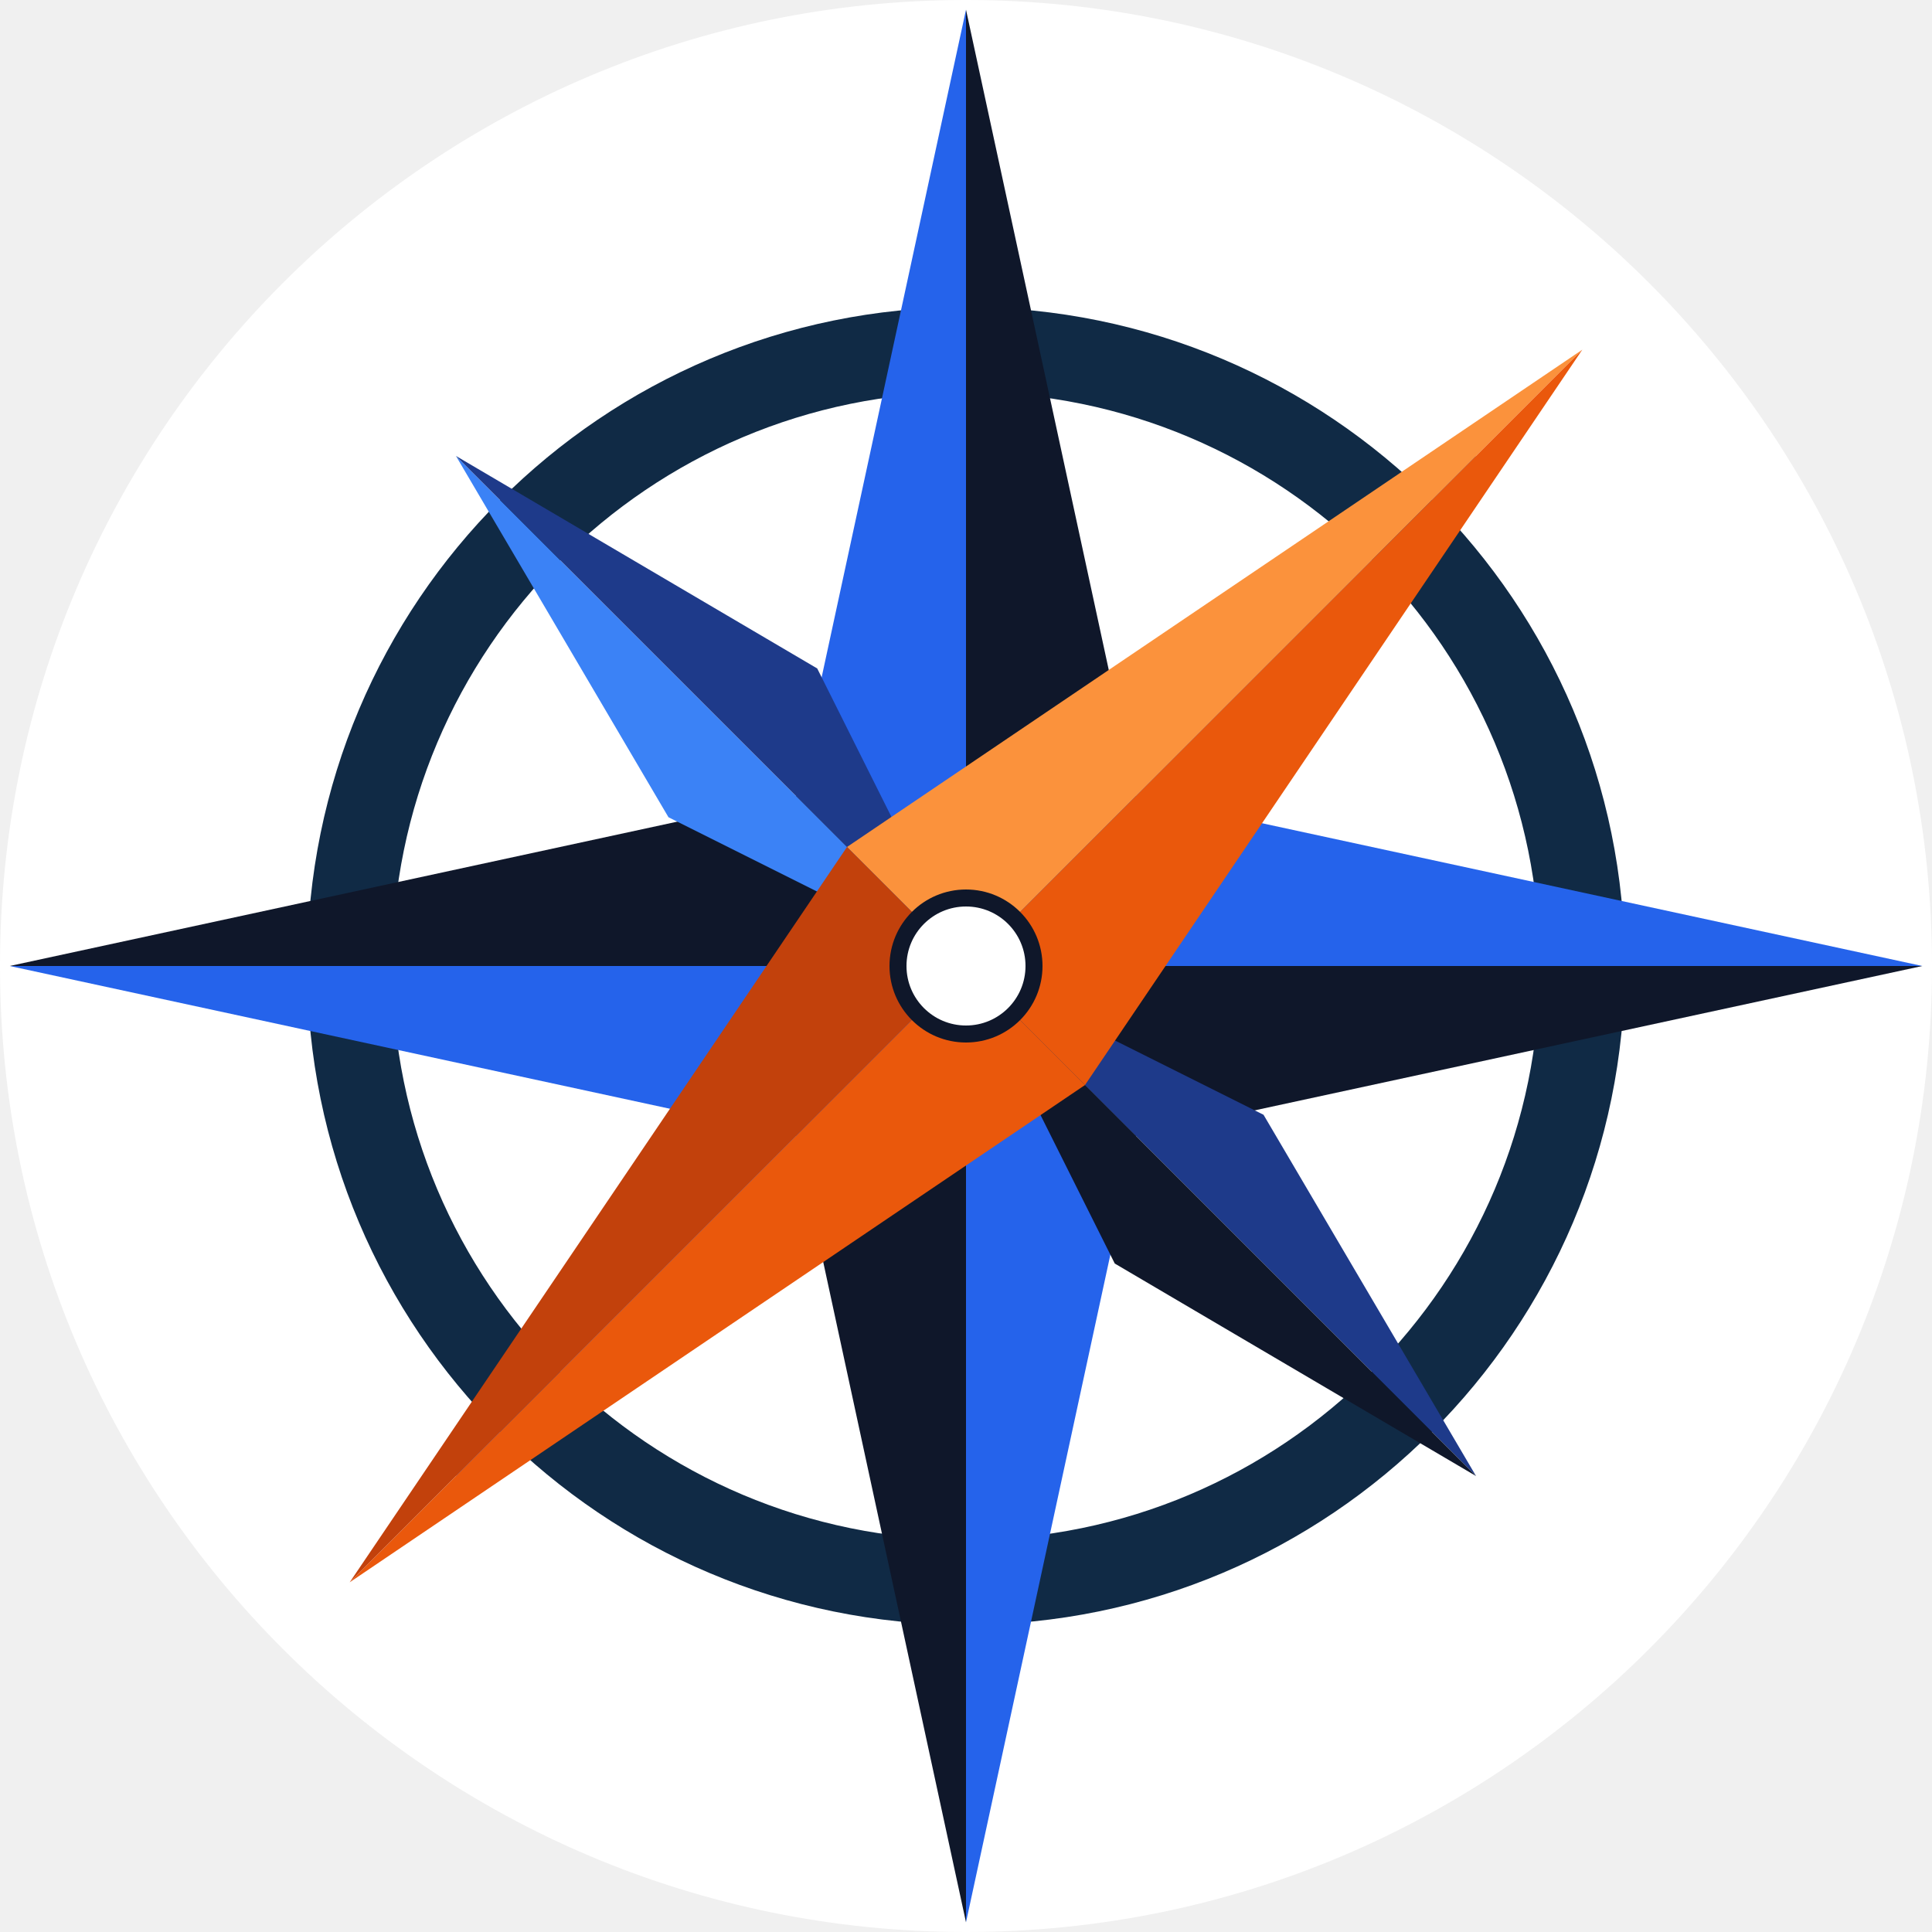
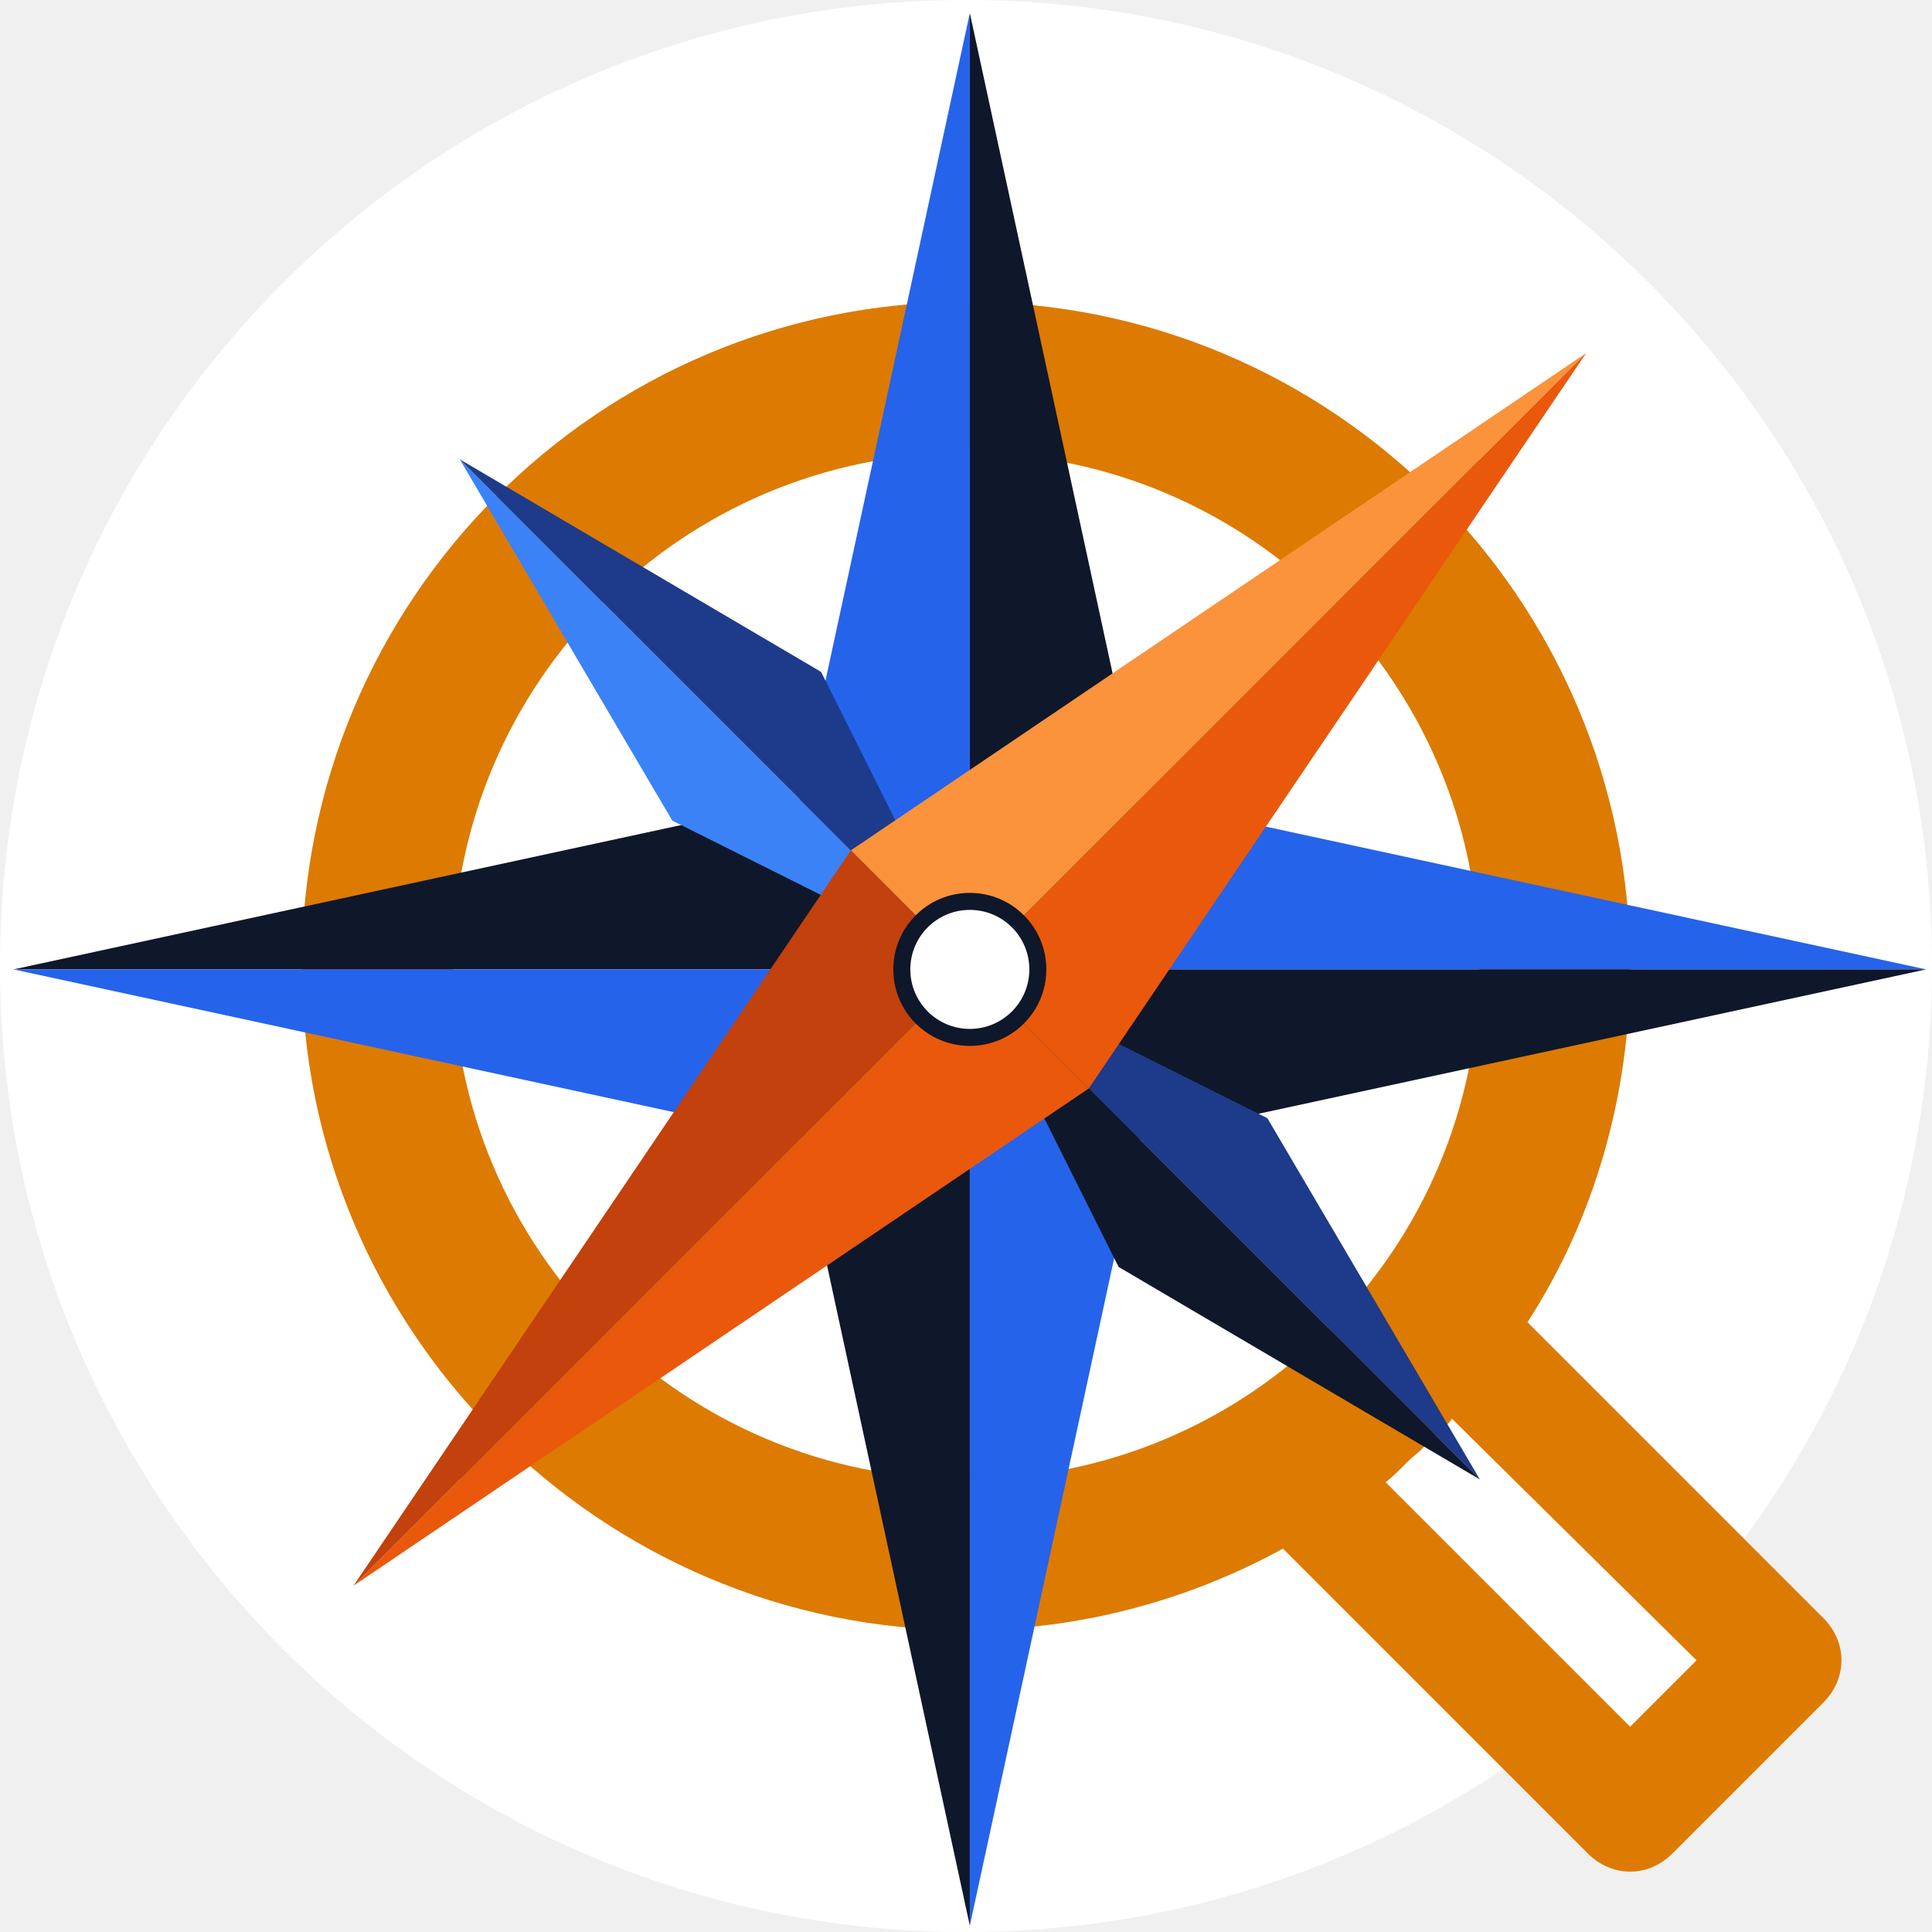
<svg xmlns="http://www.w3.org/2000/svg" viewBox="0 0 500 500" role="img" aria-label="sfmc.guide">
-   <circle cx="250" cy="250" r="250" fill="#FFFFFF" />
-   <g transform="translate(250 250) scale(1.1) translate(-250 -250)">
-     <circle cx="250" cy="250" r="145" fill="none" stroke="#102A45" stroke-width="20" />
+   <g transform="scale(7.8125) translate(1 2)">
+     <circle fill="#FFFFFF" cx="31" cy="30" r="32" />
+     <path fill="#DD7A01" d="M59.4,51.6l-9.8-9.8C51.8,38.4,53,34.3,53,30c0-12.1-9.8-22-22-22S9,17.9,9,30s9.9,22,22,22 c3.8,0,7.4-1,10.5-2.7l10.1,10.1C52,59.8,52.5,60,53,60s1-0.2,1.4-0.6l5-5l0,0C60.2,53.6,60.2,52.4,59.4,51.6z" />
+     <circle fill="#FFFFFF" cx="31" cy="30" r="17" />
+     <path fill="#FFFFFF" d="M47.1,45c-0.3,0.4-0.7,0.7-1,1c0,0-0.1,0.1-0.1,0.1c-0.4,0.3-0.7,0.7-1.1,1l0,0l8.1,8.1l2.2-2.2L47.1,45 C47.1,45,47.1,45,47.1,45z" />
+   </g>
+   <g transform="translate(242.19 234.38) scale(1.1) translate(-242 -235)">
    <polygon points="250,25 250,250 210,210" fill="#2563EB" />
    <polygon points="250,25 290,210 250,250" fill="#0F172A" />
    <polygon points="250,475 210,290 250,250" fill="#0F172A" />
    <polygon points="250,475 250,250 290,290" fill="#2563EB" />
    <polygon points="475,250 290,210 250,250" fill="#2563EB" />
    <polygon points="475,250 250,250 290,290" fill="#0F172A" />
    <polygon points="25,250 210,210 250,250" fill="#0F172A" />
    <polygon points="25,250 250,250 210,290" fill="#2563EB" />
    <polygon points="370,130 250,250 285,180" fill="#3B82F6" />
    <polygon points="370,130 320,215 250,250" fill="#1E3A8A" />
    <polygon points="370,370 250,250 320,285" fill="#1E3A8A" />
    <polygon points="370,370 285,320 250,250" fill="#0F172A" />
    <polygon points="130,370 250,250 215,320" fill="#1E3A8A" />
    <polygon points="130,370 180,285 250,250" fill="#3B82F6" />
    <polygon points="130,130 250,250 180,215" fill="#3B82F6" />
    <polygon points="130,130 215,180 250,250" fill="#1E3A8A" />
    <polygon points="395,105 250,250 222,222" fill="#FB923C" />
    <polygon points="395,105 278,278 250,250" fill="#EA580C" />
    <polygon points="105,395 250,250 278,278" fill="#EA580C" />
    <polygon points="105,395 222,222 250,250" fill="#C2410C" />
    <circle cx="250" cy="250" r="16" fill="#FFFFFF" stroke="#0F172A" stroke-width="4" />
  </g>
</svg>
